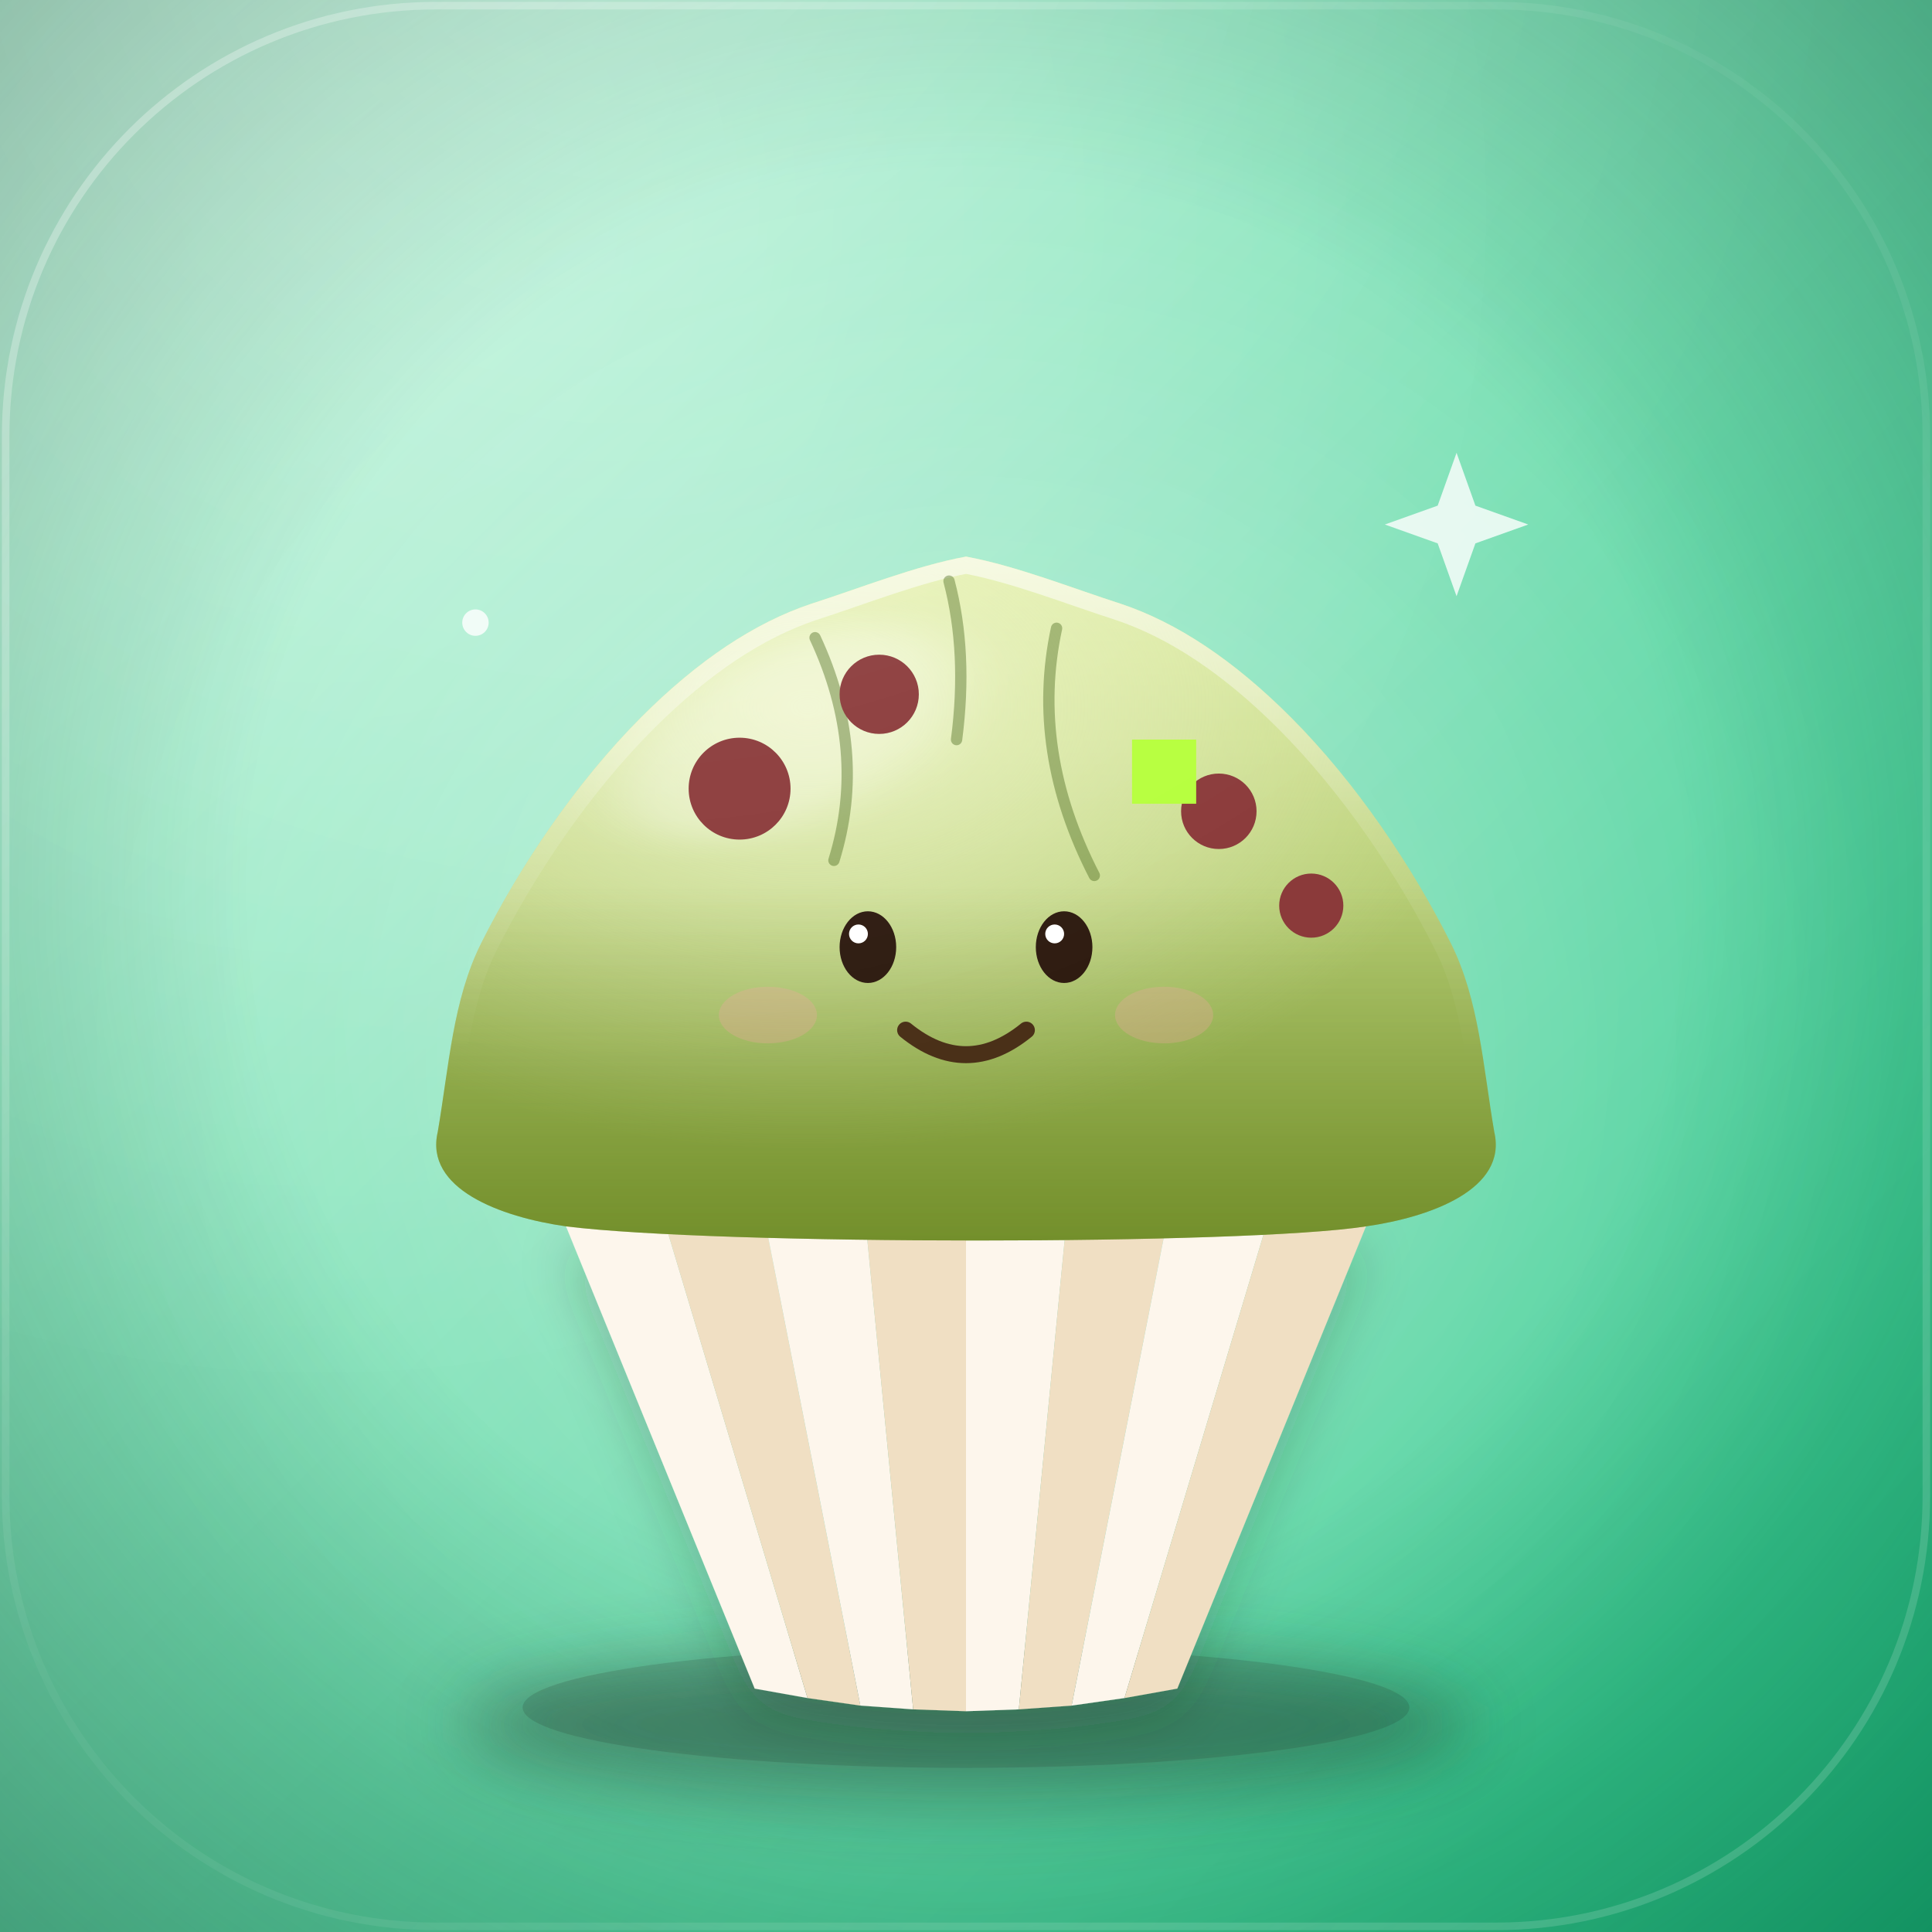
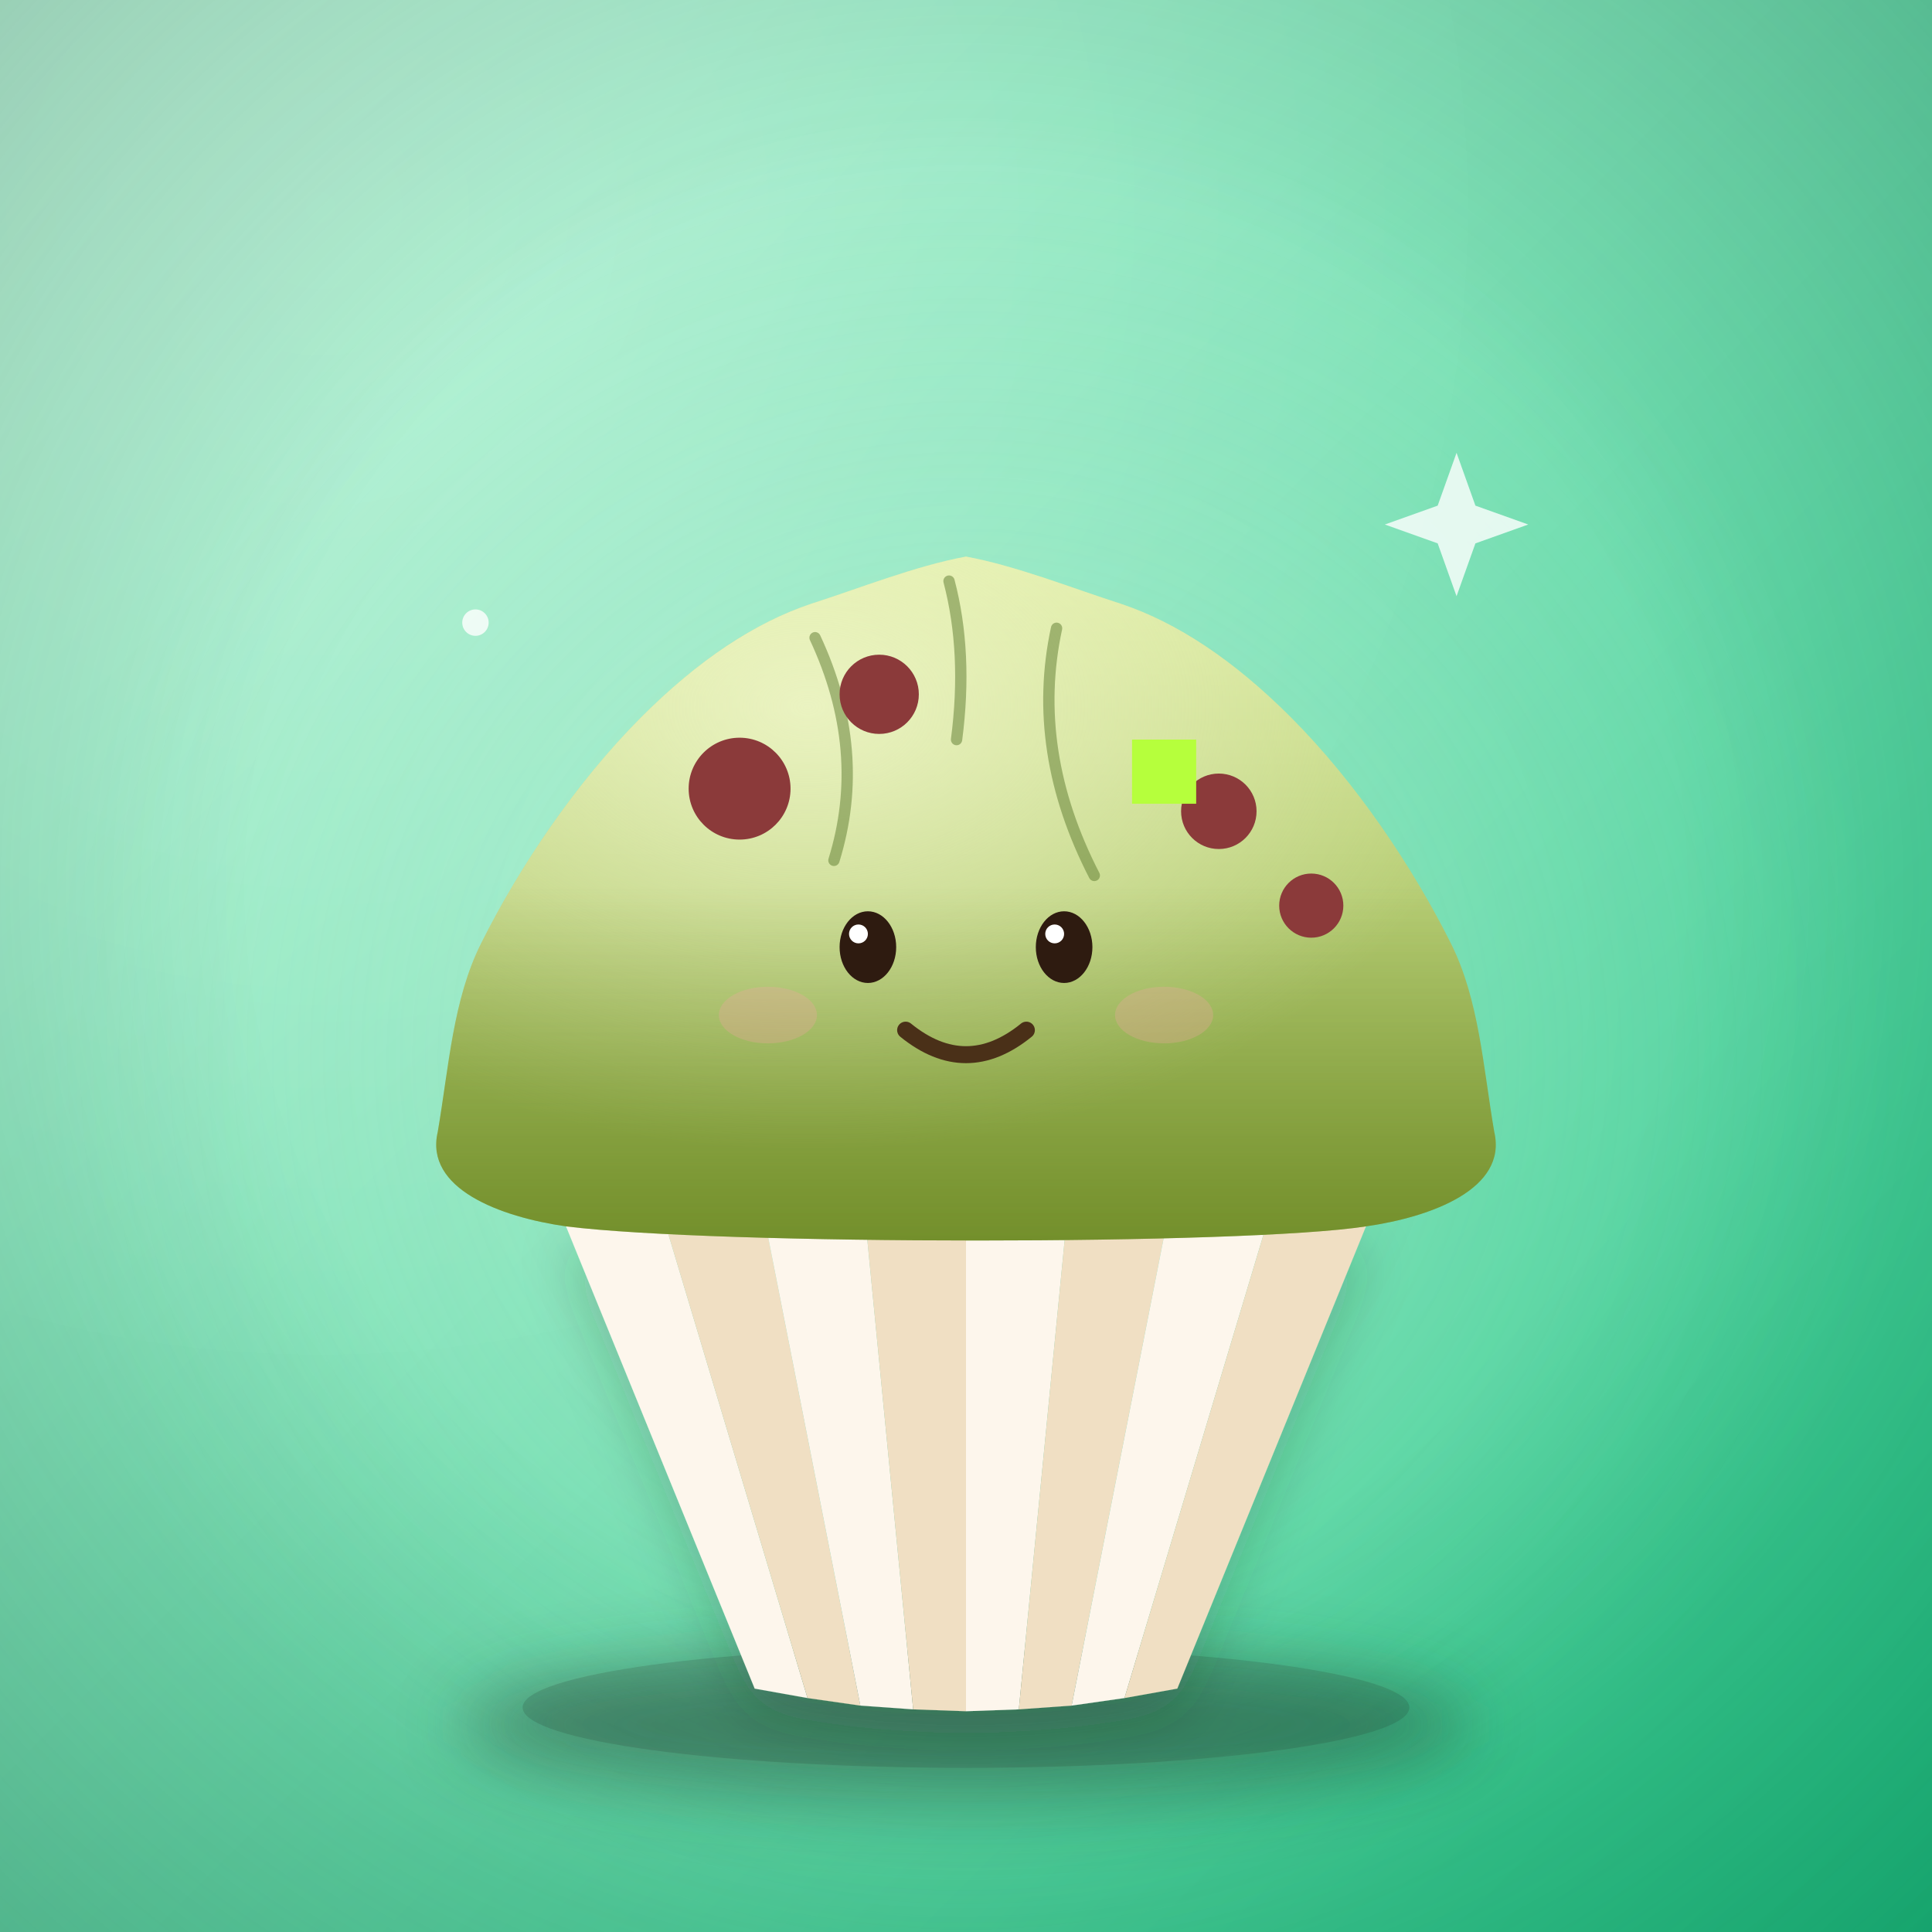
<svg xmlns="http://www.w3.org/2000/svg" width="1024" height="1024" viewBox="0 0 1024 1024">
  <defs>
    <linearGradient id="bg" x1="0" y1="0" x2="1" y2="1">
      <stop offset="0" stop-color="#CFF5E0" />
      <stop offset="1" stop-color="#4FBF8B" />
    </linearGradient>
    <linearGradient id="dome" x1="0" y1="0" x2="0" y2="1">
      <stop offset="0" stop-color="#DCEB9E" />
      <stop offset="1" stop-color="#8FAE4A" />
    </linearGradient>
    <radialGradient id="sheen" cx="0.35" cy="0.22" r="0.65">
      <stop offset="0" stop-color="#F2F8CE" stop-opacity="0.8" />
      <stop offset="1" stop-color="#F2F8CE" stop-opacity="0" />
    </radialGradient>
    <radialGradient id="glow" cx="0.5" cy="0.5" r="0.5">
      <stop offset="0" stop-color="#FFFFFF" stop-opacity="0.12" />
      <stop offset="1" stop-color="#FFFFFF" stop-opacity="0" />
    </radialGradient>
    <filter id="s" x="-30%" y="-30%" width="160%" height="160%">
      <feDropShadow dx="0" dy="12" stdDeviation="14" flood-color="#1F3A2B" flood-opacity="0.22" />
    </filter>
    <linearGradient id="bg-rm" x1="0" y1="0" x2="1" y2="1">
      <stop offset="0" stop-color="#C8F7DE" />
      <stop offset="1" stop-color="#20C484" />
    </linearGradient>
    <radialGradient id="glow-rm" cx="0.5" cy="0.5" r="0.5">
      <stop offset="0" stop-color="#FFFFFF" stop-opacity="0.12" />
      <stop offset="1" stop-color="#FFFFFF" stop-opacity="0" />
    </radialGradient>
    <radialGradient id="rmBloom" cx="512" cy="560" r="500" gradientUnits="userSpaceOnUse">
-       <stop offset="0" stop-color="#FFFFFF" stop-opacity="0.45" />
-       <stop offset=".42" stop-color="#FFFFFF" stop-opacity="0.189" />
-       <stop offset="1" stop-color="#FFFFFF" stop-opacity="0" />
+       <stop offset="0" stop-color="#D6FDE7" stop-opacity="0.4" />
+       <stop offset=".42" stop-color="#D6FDE7" stop-opacity="0.168" />
+       <stop offset="1" stop-color="#D6FDE7" stop-opacity="0" />
    </radialGradient>
    <radialGradient id="rmVig" cx="512" cy="470" r="760" gradientUnits="userSpaceOnUse">
-       <stop offset=".5" stop-color="#004B2F" stop-opacity="0" />
-       <stop offset="1" stop-color="#004B2F" stop-opacity="0.42" />
+       <stop offset=".5" stop-color="#005636" stop-opacity="0" />
+       <stop offset="1" stop-color="#005636" stop-opacity="0.3" />
    </radialGradient>
    <filter id="rmBlur18" x="-40%" y="-200%" width="180%" height="500%">
      <feGaussianBlur stdDeviation="18" />
    </filter>
    <filter id="rmBlur6" x="-20%" y="-200%" width="140%" height="500%">
      <feGaussianBlur stdDeviation="6" />
    </filter>
    <linearGradient id="rmLinerShade" x1="300" y1="0" x2="724" y2="0" gradientUnits="userSpaceOnUse">
      <stop offset="0" stop-color="#856C42" stop-opacity=".42" />
      <stop offset=".34" stop-color="#856C42" stop-opacity="0" />
      <stop offset=".6" stop-color="#856C42" stop-opacity="0" />
      <stop offset="1" stop-color="#856C42" stop-opacity=".5" />
    </linearGradient>
    <linearGradient id="rmAO" x1="0" y1="660" x2="0" y2="730" gradientUnits="userSpaceOnUse">
      <stop offset="0" stop-color="#856C42" stop-opacity=".55" />
      <stop offset="1" stop-color="#856C42" stop-opacity="0" />
    </linearGradient>
    <clipPath id="rmLinerClip">
-       <polygon points="300,662 724,662 624,895 400,895" />
+       <polygon points="300,650 353,650 428,900 400,895" />
+       <polygon points="353,650 406,650 456,904 428,900" />
+       <polygon points="406,650 459,650 484,906 456,904" />
+       <polygon points="459,650 512,650 512,907 484,906" />
+       <polygon points="512,650 565,650 540,906 512,907" />
+       <polygon points="565,650 618,650 568,904 540,906" />
+       <polygon points="618,650 671,650 596,900 568,904" />
+       <polygon points="671,650 724,650 624,895 596,900" />
    </clipPath>
-     <linearGradient id="rmRim" x1="0" y1="290" x2="0" y2="560" gradientUnits="userSpaceOnUse">
-       <stop offset="0" stop-color="#FFFFFF" stop-opacity=".85" />
-       <stop offset=".55" stop-color="#FFFFFF" stop-opacity=".18" />
-       <stop offset="1" stop-color="#FFFFFF" stop-opacity="0" />
-     </linearGradient>
-     <radialGradient id="rmGloss" cx="330" cy="-80" r="660" gradientUnits="userSpaceOnUse">
-       <stop offset="0" stop-color="#FFFFFF" stop-opacity="0.22" />
-       <stop offset=".55" stop-color="#FFFFFF" stop-opacity="0.077" />
-       <stop offset="1" stop-color="#FFFFFF" stop-opacity="0" />
-     </radialGradient>
    <radialGradient id="rmKey" cx="170" cy="110" r="900" gradientUnits="userSpaceOnUse">
-       <stop offset="0" stop-color="#FFFFFF" stop-opacity="0.5" />
+       <stop offset="0" stop-color="#FFFFFF" stop-opacity="0.28" />
      <stop offset=".7" stop-color="#FFFFFF" stop-opacity="0" />
    </radialGradient>
    <linearGradient id="rmDomeShade" x1="0" y1="470" x2="0" y2="660" gradientUnits="userSpaceOnUse">
      <stop offset="0" stop-color="#4C6400" stop-opacity="0" />
      <stop offset="1" stop-color="#4C6400" stop-opacity=".42" />
-     </linearGradient>
-     <filter id="rmBlur14" x="-50%" y="-50%" width="200%" height="200%">
-       <feGaussianBlur stdDeviation="14" />
-     </filter>
-     <linearGradient id="rmEdge" x1="0" y1="0" x2="1024" y2="1024" gradientUnits="userSpaceOnUse">
-       <stop offset="0" stop-color="#FFFFFF" stop-opacity="0.34" />
-       <stop offset=".45" stop-color="#FFFFFF" stop-opacity="0.034" />
-       <stop offset="1" stop-color="#FFFFFF" stop-opacity="0.170" />
    </linearGradient>
    <clipPath id="rmDomeClip">
      <path d="M300,650 C265,645 225,630 232,600 C238,565 240,530 255,500 C275,460 305,415 340,380 C370,350 400,330 430,320 C455,312 485,300 512,295 C539,300 569,312 594,320 C624,330 654,350 684,380 C719,415 749,460 769,500 C784,530 786,565 792,600 C799,630 759,645 724,650 C660,660 380,660 300,650 Z" />
    </clipPath>
  </defs>
  <g clip-path="url(#rmLinerClip)">
    <rect x="300" y="662" width="424" height="240" fill="url(#rmLinerShade)" />
    <rect x="300" y="662" width="424" height="70" fill="url(#rmAO)" />
  </g>
  <rect width="1024" height="1024" fill="url(#bg-rm)" />
  <circle cx="512" cy="520" r="480" fill="url(#glow-rm)" />
  <rect width="1024" height="1024" fill="url(#rmKey)" style="mix-blend-mode:soft-light" />
  <circle cx="512" cy="560" r="500" fill="url(#rmBloom)" />
  <rect width="1024" height="1024" fill="url(#rmVig)" />
  <ellipse cx="512" cy="914" rx="268" ry="40" fill="#1F3A2B" opacity="0.42" filter="url(#rmBlur18)" />
  <ellipse cx="512" cy="905" rx="235" ry="32" fill="#1F3A2B" opacity="0.18" />
  <g filter="url(#s)">
    <polygon points="300,650 353,650 428,900 400,895" fill="#FDF6EC" />
    <polygon points="353,650 406,650 456,904 428,900" fill="#F0DFC3" />
    <polygon points="406,650 459,650 484,906 456,904" fill="#FDF6EC" />
    <polygon points="459,650 512,650 512,907 484,906" fill="#F0DFC3" />
    <polygon points="512,650 565,650 540,906 512,907" fill="#FDF6EC" />
    <polygon points="565,650 618,650 568,904 540,906" fill="#F0DFC3" />
    <polygon points="618,650 671,650 596,900 568,904" fill="#FDF6EC" />
    <polygon points="671,650 724,650 624,895 596,900" fill="#F0DFC3" />
  </g>
  <path d="M300,650 C265,645 225,630 232,600 C238,565 240,530 255,500 C275,460 305,415 340,380 C370,350 400,330 430,320 C455,312 485,300 512,295 C539,300 569,312 594,320 C624,330 654,350 684,380 C719,415 749,460 769,500 C784,530 786,565 792,600 C799,630 759,645 724,650 C660,660 380,660 300,650 Z" fill="url(#dome)" />
  <path d="M300,650 C265,645 225,630 232,600 C238,565 240,530 255,500 C275,460 305,415 340,380 C370,350 400,330 430,320 C455,312 485,300 512,295 C539,300 569,312 594,320 C624,330 654,350 684,380 C719,415 749,460 769,500 C784,530 786,565 792,600 C799,630 759,645 724,650 C660,660 380,660 300,650 Z" fill="url(#sheen)" />
  <g clip-path="url(#rmDomeClip)">
    <rect x="220" y="470" width="590" height="200" fill="url(#rmDomeShade)" />
-     <ellipse cx="418" cy="388" rx="96" ry="46" fill="#FFFFFF" opacity="0.3" transform="rotate(-24 418 388)" filter="url(#rmBlur14)" />
-     <path d="M300,650 C265,645 225,630 232,600 C238,565 240,530 255,500 C275,460 305,415 340,380 C370,350 400,330 430,320 C455,312 485,300 512,295 C539,300 569,312 594,320 C624,330 654,350 684,380 C719,415 749,460 769,500 C784,530 786,565 792,600 C799,630 759,645 724,650 C660,660 380,660 300,650 Z" fill="none" stroke="url(#rmRim)" stroke-width="18" opacity="0.72" />
  </g>
  <g stroke="#5C7A2E" stroke-width="6" stroke-linecap="round" fill="none" opacity="0.5">
    <path d="M432,338 Q460,398 442,456" />
    <path d="M560,333 Q546,398 580,464" />
    <path d="M503,308 Q513,346 507,392" />
  </g>
  <g fill="#8B3A3A">
    <circle cx="392" cy="418" r="27" />
    <circle cx="466" cy="368" r="21" />
    <circle cx="646" cy="430" r="20" />
    <circle cx="695" cy="480" r="17" />
  </g>
  <rect x="600" y="392" width="34" height="34" fill="#B6FF3C" />
  <g>
    <ellipse cx="407" cy="538" rx="26" ry="15" fill="#F2A6A0" opacity="0.3" />
    <ellipse cx="617" cy="538" rx="26" ry="15" fill="#F2A6A0" opacity="0.3" />
    <ellipse cx="460" cy="502" rx="15" ry="19" fill="#2E1B10" />
    <ellipse cx="564" cy="502" rx="15" ry="19" fill="#2E1B10" />
    <circle cx="455" cy="495" r="5" fill="#FFFFFF" />
    <circle cx="559" cy="495" r="5" fill="#FFFFFF" />
    <path d="M480,546 Q512,572 544,546" stroke="#4A3018" stroke-width="9" stroke-linecap="round" fill="none" />
  </g>
  <g fill="#FFFFFF" opacity="0.8">
    <path d="M772,240 L782,268 L810,278 L782,288 L772,316 L762,288 L734,278 L762,268 Z" />
    <circle cx="252" cy="330" r="7" />
  </g>
-   <rect width="1024" height="1024" fill="url(#rmGloss)" />
-   <rect x="3" y="3" width="1018" height="1018" rx="228" fill="none" stroke="url(#rmEdge)" stroke-width="4" />
</svg>
